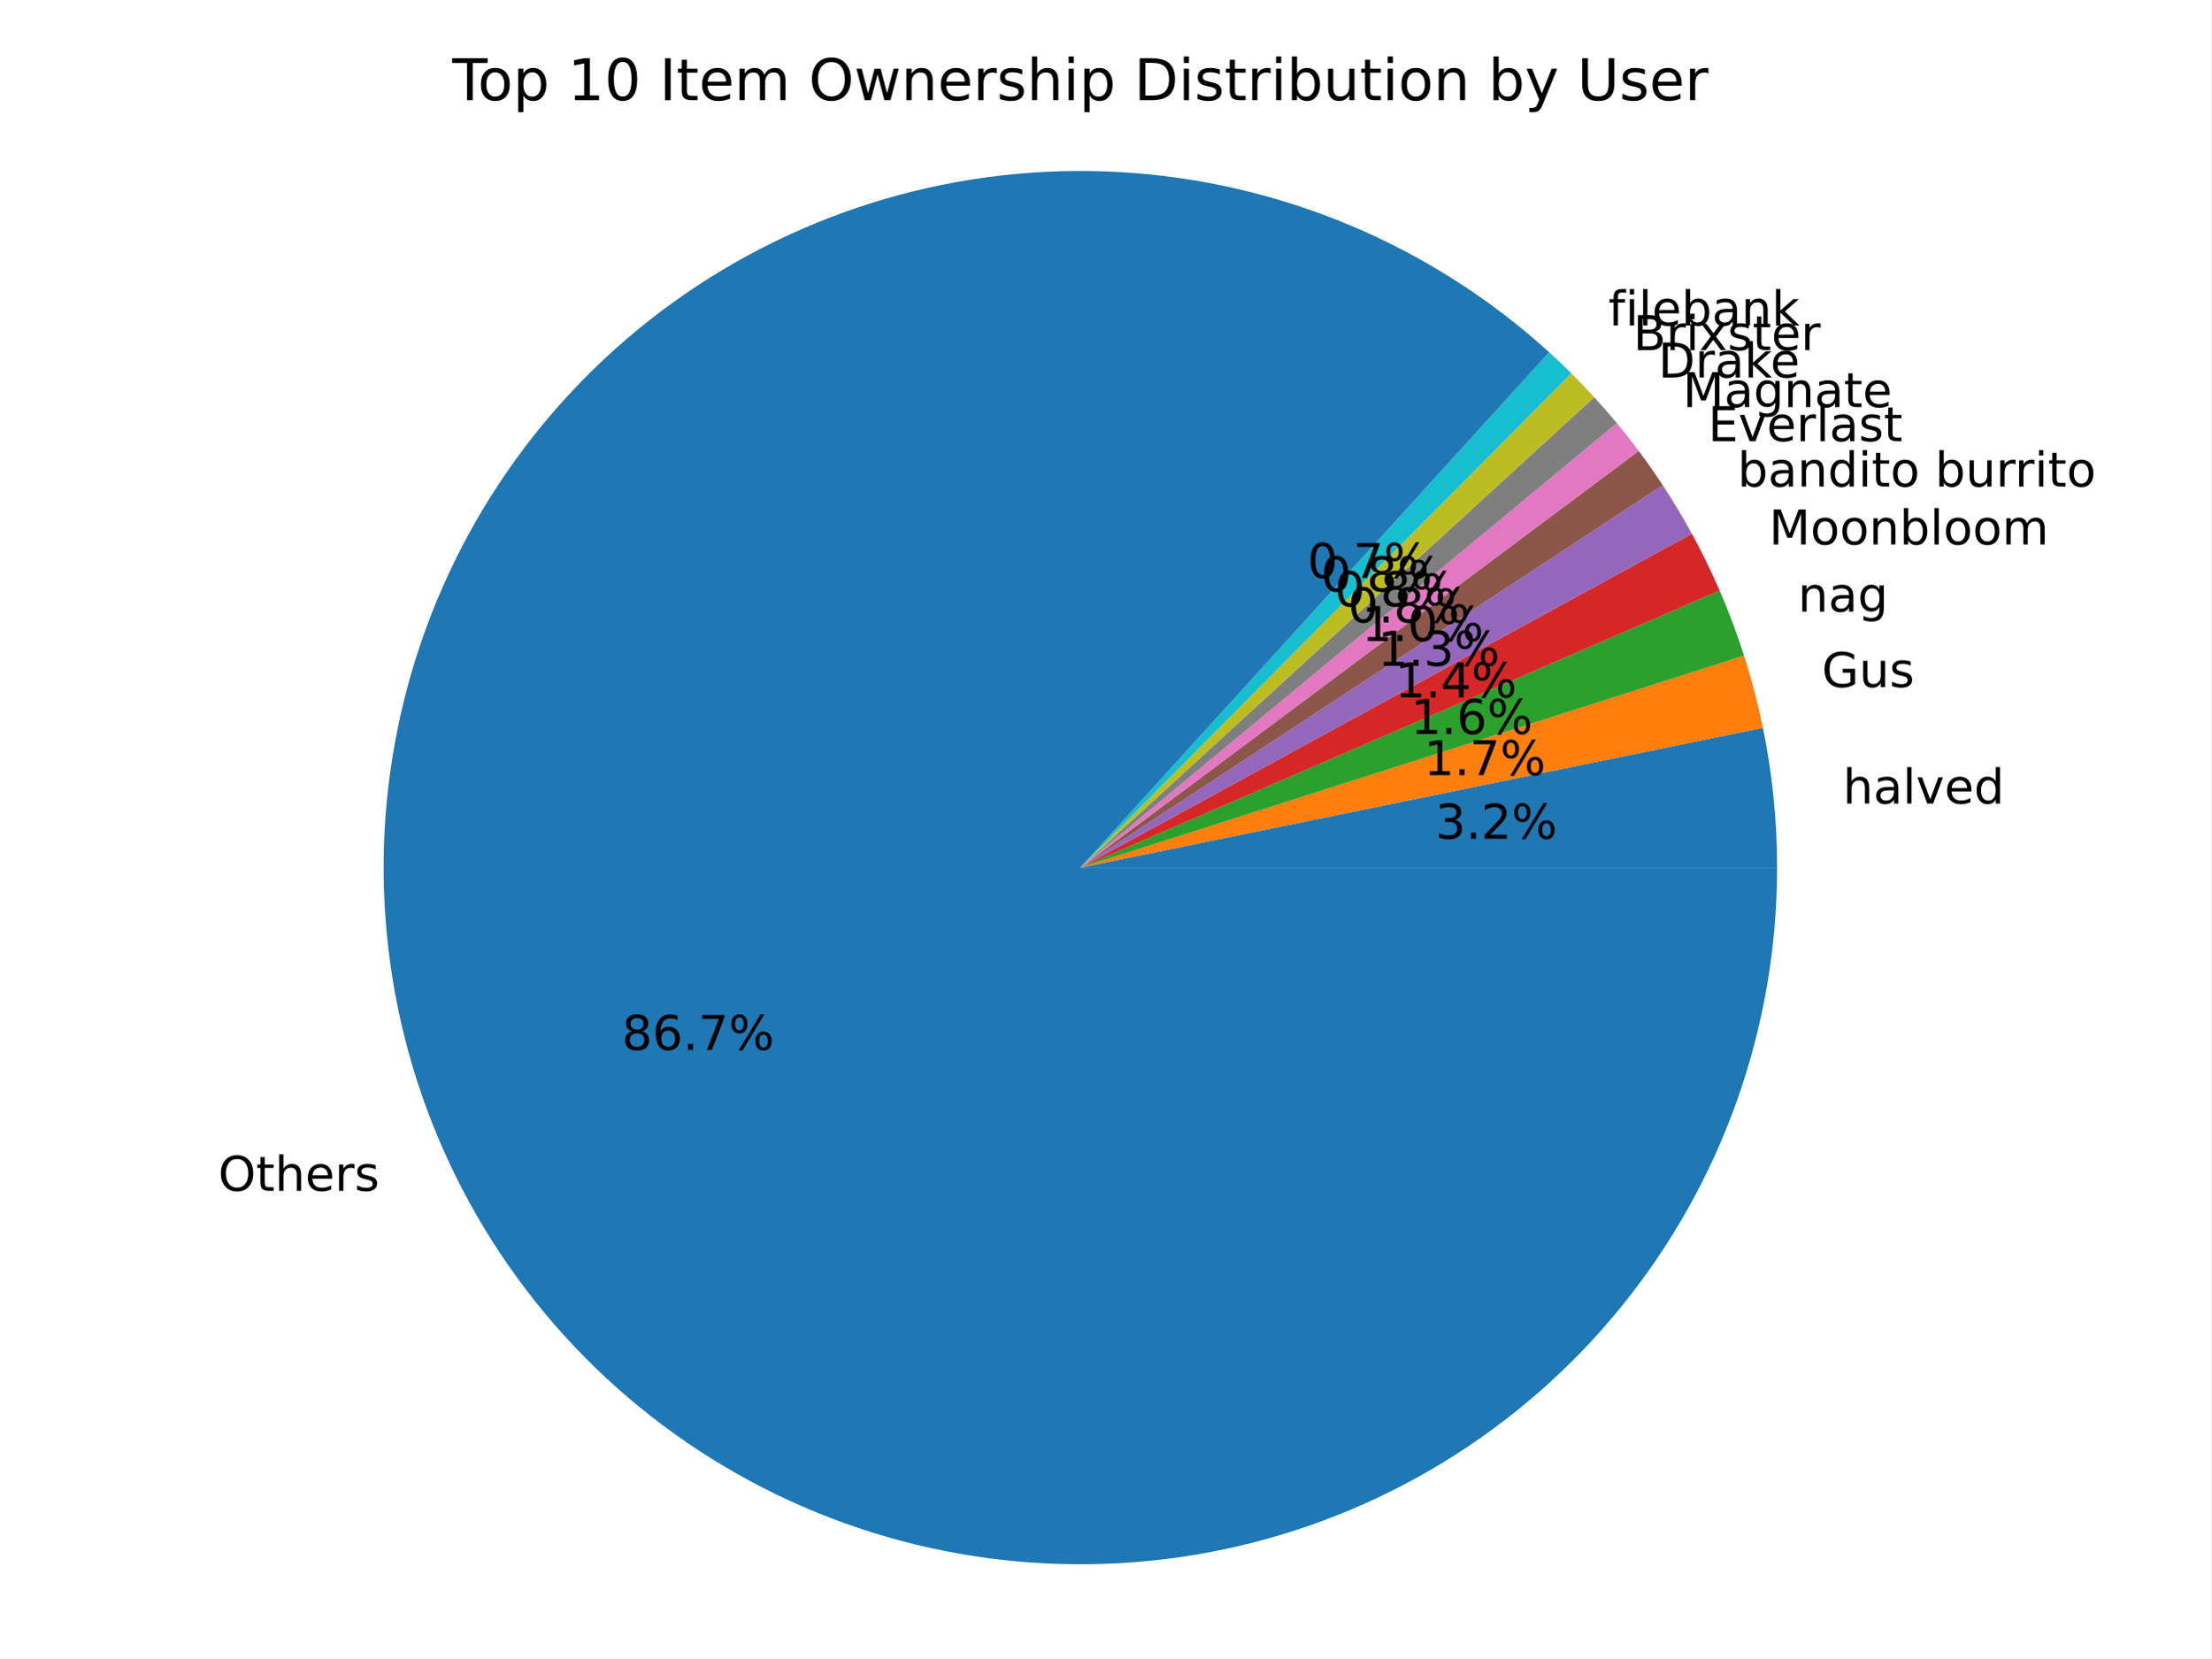
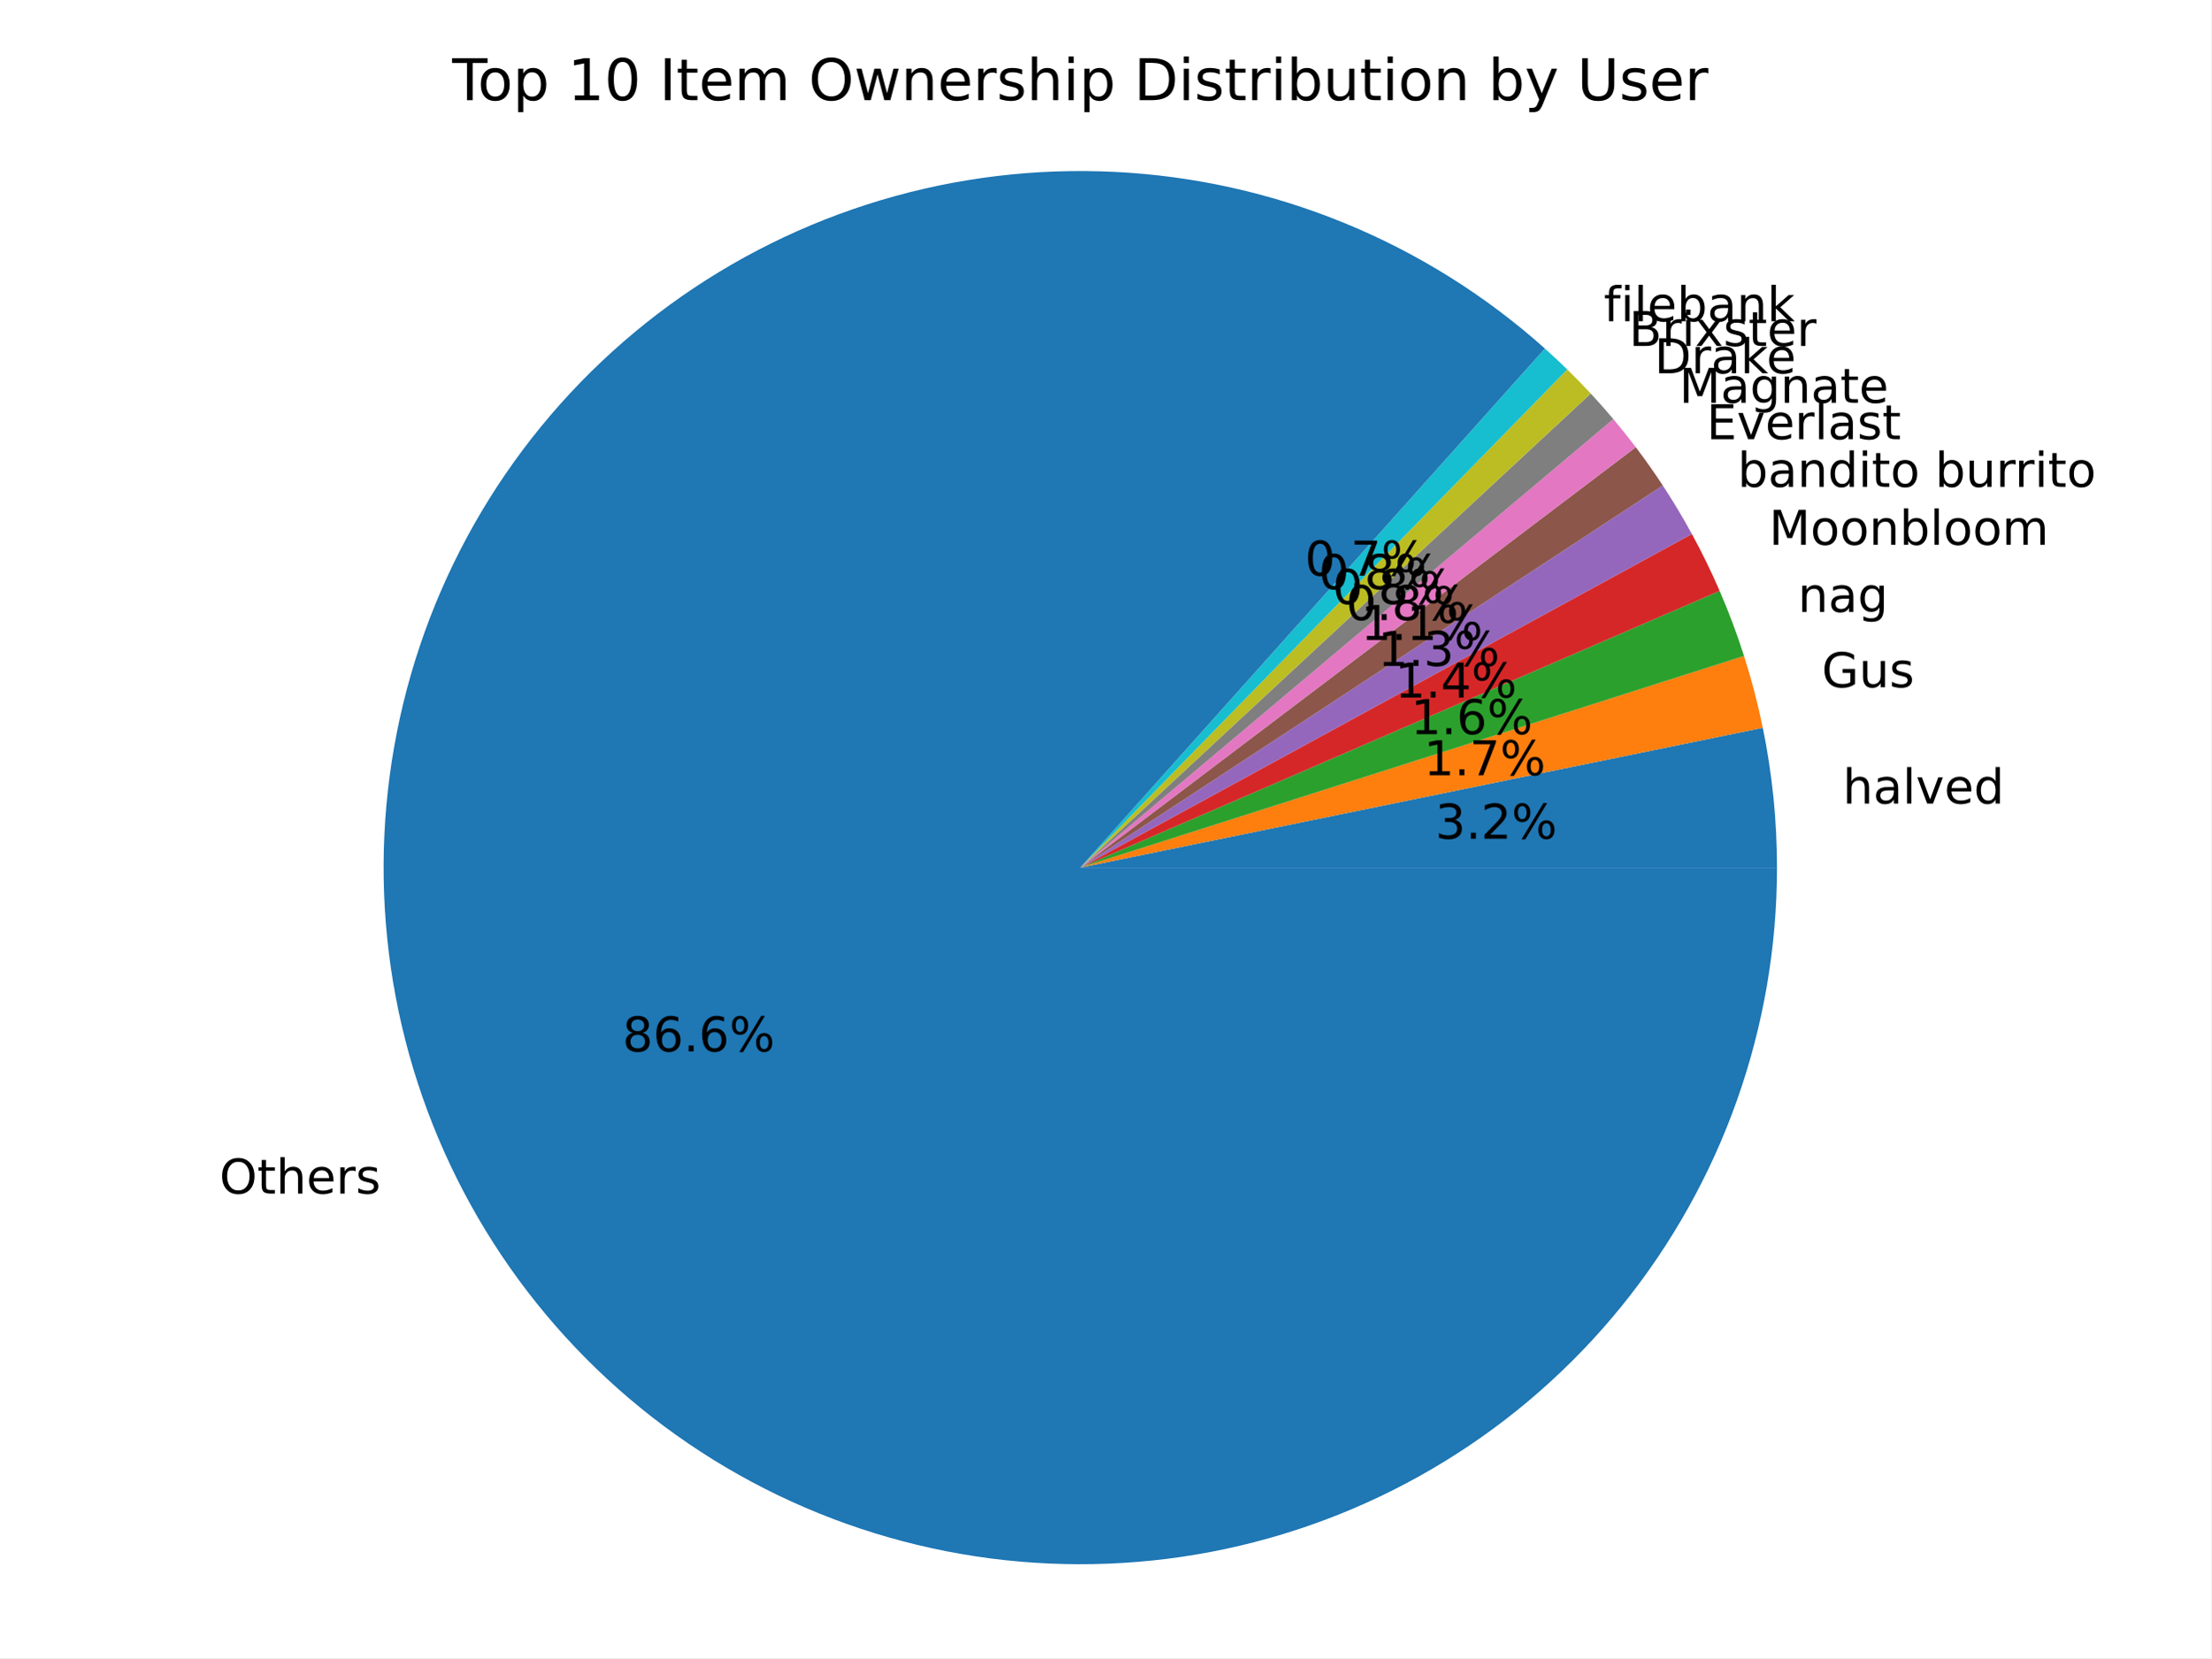
<svg xmlns="http://www.w3.org/2000/svg" xmlns:xlink="http://www.w3.org/1999/xlink" width="460.8pt" height="345.6pt" viewBox="0 0 460.8 345.6" version="1.1">
  <defs>
    <style type="text/css">*{stroke-linejoin: round; stroke-linecap: butt}</style>
  </defs>
  <g id="figure_1">
    <g id="patch_1">
      <path d="M 0 345.6  L 460.8 345.6  L 460.8 0  L 0 0  z " style="fill: #ffffff" />
    </g>
    <g id="axes_1">
      <g id="patch_2">
-         <path d="M 370.357 180.84  C 370.357 175.946 370.109 171.056 369.615 166.187  C 369.122 161.319 368.382 156.478 367.399 151.684  L 225.151 180.84  z " style="fill: #1f77b4" />
+         <path d="M 370.332 180.84  C 370.332 175.947 370.085 171.057 369.591 166.188  C 369.097 161.32 368.358 156.48 367.375 151.686  L 225.137 180.84  z " style="fill: #1f77b4" />
      </g>
      <g id="patch_3">
-         <path d="M 367.399 151.684  C 366.879 149.147 366.292 146.624 365.637 144.119  C 364.982 141.613 364.26 139.126 363.472 136.659  L 225.151 180.84  z " style="fill: #ff7f0e" />
+         <path d="M 367.375 151.686  C 366.857 149.159 366.272 146.647 365.62 144.151  C 364.969 141.655 364.251 139.178 363.467 136.72  L 225.137 180.84  z " style="fill: #ff7f0e" />
      </g>
      <g id="patch_4">
-         <path d="M 363.472 136.659  C 362.737 134.358 361.945 132.075 361.096 129.814  C 360.247 127.552 359.342 125.312 358.381 123.095  L 225.151 180.84  z " style="fill: #2ca02c" />
+         <path d="M 363.467 136.72  C 362.733 134.419 361.941 132.136 361.094 129.874  C 360.246 127.613 359.341 125.372 358.382 123.156  L 225.137 180.84  z " style="fill: #2ca02c" />
      </g>
      <g id="patch_5">
-         <path d="M 358.381 123.095  C 357.506 121.076 356.585 119.077 355.619 117.1  C 354.653 115.122 353.642 113.167 352.587 111.236  L 225.151 180.84  z " style="fill: #d62728" />
+         <path d="M 358.382 123.156  C 357.508 121.136 356.588 119.137 355.622 117.159  C 354.657 115.181 353.647 113.226 352.593 111.294  L 225.137 180.84  z " style="fill: #d62728" />
      </g>
      <g id="patch_6">
-         <path d="M 352.587 111.236  C 351.645 109.511 350.668 107.805 349.657 106.12  C 348.645 104.435 347.6 102.771 346.521 101.128  L 225.151 180.84  z " style="fill: #9467bd" />
+         <path d="M 352.593 111.294  C 351.652 109.569 350.676 107.863 349.665 106.178  C 348.655 104.493 347.61 102.828 346.532 101.185  L 225.137 180.84  z " style="fill: #9467bd" />
      </g>
      <g id="patch_7">
-         <path d="M 346.521 101.128  C 345.723 99.913 344.907 98.71 344.073 97.52  C 343.239 96.33 342.387 95.152 341.518 93.987  L 225.151 180.84  z " style="fill: #8c564b" />
+         <path d="M 346.532 101.185  C 345.639 99.824 344.724 98.479 343.786 97.149  C 342.848 95.819 341.887 94.505 340.905 93.207  L 225.137 180.84  z " style="fill: #8c564b" />
      </g>
      <g id="patch_8">
-         <path d="M 341.518 93.987  C 340.783 93.003 340.036 92.028 339.276 91.062  C 338.517 90.097 337.745 89.141 336.962 88.195  L 225.151 180.84  z " style="fill: #e377c2" />
+         <path d="M 340.905 93.207  C 340.151 92.212 339.385 91.226 338.606 90.25  C 337.827 89.274 337.035 88.309 336.231 87.353  L 225.137 180.84  z " style="fill: #e377c2" />
      </g>
      <g id="patch_9">
-         <path d="M 336.962 88.195  C 336.198 87.273 335.422 86.361 334.636 85.458  C 333.849 84.555 333.051 83.662 332.242 82.778  L 225.151 180.84  z " style="fill: #7f7f7f" />
+         <path d="M 336.231 87.353  C 335.467 86.445 334.691 85.546 333.905 84.656  C 333.118 83.767 332.321 82.887 331.513 82.018  L 225.137 180.84  z " style="fill: #7f7f7f" />
      </g>
      <g id="patch_10">
-         <path d="M 332.242 82.778  C 331.468 81.933 330.684 81.097 329.89 80.27  C 329.096 79.443 328.292 78.625 327.479 77.817  L 225.151 180.84  z " style="fill: #bcbd22" />
+         <path d="M 331.513 82.018  C 330.719 81.163 329.914 80.317 329.1 79.482  C 328.285 78.647 327.461 77.821 326.626 77.005  L 225.137 180.84  z " style="fill: #bcbd22" />
      </g>
      <g id="patch_11">
-         <path d="M 327.479 77.817  C 326.724 77.067 325.96 76.325 325.189 75.592  C 324.417 74.859 323.637 74.134 322.85 73.418  L 225.151 180.84  z " style="fill: #17becf" />
+         <path d="M 326.626 77.005  C 325.865 76.261 325.096 75.526 324.318 74.799  C 323.541 74.072 322.756 73.353 321.962 72.643  L 225.137 180.84  z " style="fill: #17becf" />
      </g>
      <g id="patch_12">
-         <path d="M 322.85 73.418  C 310.623 62.297 296.586 53.345 281.346 46.949  C 266.106 40.553 249.885 36.805 233.384 35.868  C 216.882 34.931 200.341 36.818 184.475 41.448  C 168.609 46.078 153.649 53.383 140.242 63.048  C 126.834 72.712 115.174 84.596 105.766 98.185  C 96.358 111.773 89.339 126.869 85.011 142.821  C 80.684 158.772 79.111 175.346 80.362 191.826  C 81.612 208.307 85.667 224.454 92.352 239.569  C 99.037 254.685 108.254 268.549 119.605 280.563  C 130.956 292.576 144.275 302.564 158.987 310.096  C 173.699 317.627 189.59 322.591 205.973 324.774  C 222.357 326.956 238.993 326.326 255.164 322.91  C 271.335 319.494 286.804 313.342 300.905 304.719  C 315.005 296.096 327.531 285.129 337.94 272.291  C 348.349 259.453 356.491 244.931 362.013 229.353  C 367.535 213.775 370.357 197.368 370.357 180.84  L 225.151 180.84  z " style="fill: #1f77b4" />
+         <path d="M 321.962 72.643  C 309.665 61.638 295.581 52.81 280.317 46.539  C 265.053 40.267 248.831 36.643 232.349 35.824  C 215.867 35.004 199.365 37 183.554 41.726  C 167.743 46.452 152.853 53.839 139.525 63.569  C 126.196 73.3 114.624 85.231 105.305 98.851  C 95.987 112.47 89.058 127.579 84.817 143.528  C 80.576 159.476 79.085 176.031 80.408 192.48  C 81.731 208.929 85.849 225.033 92.584 240.098  C 99.319 255.164 108.573 268.971 119.949 280.926  C 131.324 292.882 144.655 302.81 159.367 310.286  C 174.079 317.761 189.959 322.673 206.322 324.812  C 222.685 326.95 239.293 326.283 255.433 322.84  C 271.572 319.397 287.006 313.227 301.072 304.596  C 315.137 295.966 327.629 285 338.01 272.172  C 348.39 259.343 356.508 244.838 362.013 229.281  C 367.519 213.724 370.332 197.342 370.332 180.84  L 225.137 180.84  z " style="fill: #1f77b4" />
      </g>
      <g id="matplotlib.axis_1" />
      <g id="matplotlib.axis_2" />
      <g id="text_1">
-         <g transform="translate(384.0618 167.4814) scale(0.1 -0.1)">
+         <g transform="translate(384.0366 167.4824) scale(0.1 -0.1)">
          <defs>
            <path id="DejaVuSans-68" d="M 3513 2113  L 3513 0  L 2938 0  L 2938 2094  Q 2938 2591 2744 2837  Q 2550 3084 2163 3084  Q 1697 3084 1428 2787  Q 1159 2491 1159 1978  L 1159 0  L 581 0  L 581 4863  L 1159 4863  L 1159 2956  Q 1366 3272 1645 3428  Q 1925 3584 2291 3584  Q 2894 3584 3203 3211  Q 3513 2838 3513 2113  z " transform="scale(0.015625)" />
            <path id="DejaVuSans-61" d="M 2194 1759  Q 1497 1759 1228 1600  Q 959 1441 959 1056  Q 959 750 1161 570  Q 1363 391 1709 391  Q 2188 391 2477 730  Q 2766 1069 2766 1631  L 2766 1759  L 2194 1759  z M 3341 1997  L 3341 0  L 2766 0  L 2766 531  Q 2569 213 2275 61  Q 1981 -91 1556 -91  Q 1019 -91 701 211  Q 384 513 384 1019  Q 384 1609 779 1909  Q 1175 2209 1959 2209  L 2766 2209  L 2766 2266  Q 2766 2663 2505 2880  Q 2244 3097 1772 3097  Q 1472 3097 1187 3025  Q 903 2953 641 2809  L 641 3341  Q 956 3463 1253 3523  Q 1550 3584 1831 3584  Q 2591 3584 2966 3190  Q 3341 2797 3341 1997  z " transform="scale(0.015625)" />
            <path id="DejaVuSans-6c" d="M 603 4863  L 1178 4863  L 1178 0  L 603 0  L 603 4863  z " transform="scale(0.015625)" />
            <path id="DejaVuSans-76" d="M 191 3500  L 800 3500  L 1894 563  L 2988 3500  L 3597 3500  L 2284 0  L 1503 0  L 191 3500  z " transform="scale(0.015625)" />
            <path id="DejaVuSans-65" d="M 3597 1894  L 3597 1613  L 953 1613  Q 991 1019 1311 708  Q 1631 397 2203 397  Q 2534 397 2845 478  Q 3156 559 3463 722  L 3463 178  Q 3153 47 2828 -22  Q 2503 -91 2169 -91  Q 1331 -91 842 396  Q 353 884 353 1716  Q 353 2575 817 3079  Q 1281 3584 2069 3584  Q 2775 3584 3186 3129  Q 3597 2675 3597 1894  z M 3022 2063  Q 3016 2534 2758 2815  Q 2500 3097 2075 3097  Q 1594 3097 1305 2825  Q 1016 2553 972 2059  L 3022 2063  z " transform="scale(0.015625)" />
            <path id="DejaVuSans-64" d="M 2906 2969  L 2906 4863  L 3481 4863  L 3481 0  L 2906 0  L 2906 525  Q 2725 213 2448 61  Q 2172 -91 1784 -91  Q 1150 -91 751 415  Q 353 922 353 1747  Q 353 2572 751 3078  Q 1150 3584 1784 3584  Q 2172 3584 2448 3432  Q 2725 3281 2906 2969  z M 947 1747  Q 947 1113 1208 752  Q 1469 391 1925 391  Q 2381 391 2643 752  Q 2906 1113 2906 1747  Q 2906 2381 2643 2742  Q 2381 3103 1925 3103  Q 1469 3103 1208 2742  Q 947 2381 947 1747  z " transform="scale(0.015625)" />
          </defs>
          <use xlink:href="#DejaVuSans-68" />
          <use xlink:href="#DejaVuSans-61" x="63.379" />
          <use xlink:href="#DejaVuSans-6c" x="124.658" />
          <use xlink:href="#DejaVuSans-76" x="152.441" />
          <use xlink:href="#DejaVuSans-65" x="211.621" />
          <use xlink:href="#DejaVuSans-64" x="273.145" />
        </g>
      </g>
      <g id="text_2">
-         <g transform="translate(299.1273 174.8077) scale(0.1 -0.1)">
+         <g transform="translate(299.107 174.8083) scale(0.1 -0.1)">
          <defs>
            <path id="DejaVuSans-33" d="M 2597 2516  Q 3050 2419 3304 2112  Q 3559 1806 3559 1356  Q 3559 666 3084 287  Q 2609 -91 1734 -91  Q 1441 -91 1130 -33  Q 819 25 488 141  L 488 750  Q 750 597 1062 519  Q 1375 441 1716 441  Q 2309 441 2620 675  Q 2931 909 2931 1356  Q 2931 1769 2642 2001  Q 2353 2234 1838 2234  L 1294 2234  L 1294 2753  L 1863 2753  Q 2328 2753 2575 2939  Q 2822 3125 2822 3475  Q 2822 3834 2567 4026  Q 2313 4219 1838 4219  Q 1578 4219 1281 4162  Q 984 4106 628 3988  L 628 4550  Q 988 4650 1302 4700  Q 1616 4750 1894 4750  Q 2613 4750 3031 4423  Q 3450 4097 3450 3541  Q 3450 3153 3228 2886  Q 3006 2619 2597 2516  z " transform="scale(0.015625)" />
            <path id="DejaVuSans-2e" d="M 684 794  L 1344 794  L 1344 0  L 684 0  L 684 794  z " transform="scale(0.015625)" />
            <path id="DejaVuSans-32" d="M 1228 531  L 3431 531  L 3431 0  L 469 0  L 469 531  Q 828 903 1448 1529  Q 2069 2156 2228 2338  Q 2531 2678 2651 2914  Q 2772 3150 2772 3378  Q 2772 3750 2511 3984  Q 2250 4219 1831 4219  Q 1534 4219 1204 4116  Q 875 4013 500 3803  L 500 4441  Q 881 4594 1212 4672  Q 1544 4750 1819 4750  Q 2544 4750 2975 4387  Q 3406 4025 3406 3419  Q 3406 3131 3298 2873  Q 3191 2616 2906 2266  Q 2828 2175 2409 1742  Q 1991 1309 1228 531  z " transform="scale(0.015625)" />
            <path id="DejaVuSans-25" d="M 4653 2053  Q 4381 2053 4226 1822  Q 4072 1591 4072 1178  Q 4072 772 4226 539  Q 4381 306 4653 306  Q 4919 306 5073 539  Q 5228 772 5228 1178  Q 5228 1588 5073 1820  Q 4919 2053 4653 2053  z M 4653 2450  Q 5147 2450 5437 2106  Q 5728 1763 5728 1178  Q 5728 594 5436 251  Q 5144 -91 4653 -91  Q 4153 -91 3862 251  Q 3572 594 3572 1178  Q 3572 1766 3864 2108  Q 4156 2450 4653 2450  z M 1428 4353  Q 1159 4353 1004 4120  Q 850 3888 850 3481  Q 850 3069 1003 2837  Q 1156 2606 1428 2606  Q 1700 2606 1854 2837  Q 2009 3069 2009 3481  Q 2009 3884 1853 4118  Q 1697 4353 1428 4353  z M 4250 4750  L 4750 4750  L 1831 -91  L 1331 -91  L 4250 4750  z M 1428 4750  Q 1922 4750 2215 4408  Q 2509 4066 2509 3481  Q 2509 2891 2217 2550  Q 1925 2209 1428 2209  Q 931 2209 642 2551  Q 353 2894 353 3481  Q 353 4063 643 4406  Q 934 4750 1428 4750  z " transform="scale(0.015625)" />
          </defs>
          <use xlink:href="#DejaVuSans-33" />
          <use xlink:href="#DejaVuSans-2e" x="63.623" />
          <use xlink:href="#DejaVuSans-32" x="95.41" />
          <use xlink:href="#DejaVuSans-25" x="159.033" />
        </g>
      </g>
      <g id="text_3">
-         <g transform="translate(379.6852 143.2062) scale(0.1 -0.1)">
+         <g transform="translate(379.6688 143.2416) scale(0.1 -0.1)">
          <defs>
            <path id="DejaVuSans-47" d="M 3809 666  L 3809 1919  L 2778 1919  L 2778 2438  L 4434 2438  L 4434 434  Q 4069 175 3628 42  Q 3188 -91 2688 -91  Q 1594 -91 976 548  Q 359 1188 359 2328  Q 359 3472 976 4111  Q 1594 4750 2688 4750  Q 3144 4750 3555 4637  Q 3966 4525 4313 4306  L 4313 3634  Q 3963 3931 3569 4081  Q 3175 4231 2741 4231  Q 1884 4231 1454 3753  Q 1025 3275 1025 2328  Q 1025 1384 1454 906  Q 1884 428 2741 428  Q 3075 428 3337 486  Q 3600 544 3809 666  z " transform="scale(0.015625)" />
            <path id="DejaVuSans-75" d="M 544 1381  L 544 3500  L 1119 3500  L 1119 1403  Q 1119 906 1312 657  Q 1506 409 1894 409  Q 2359 409 2629 706  Q 2900 1003 2900 1516  L 2900 3500  L 3475 3500  L 3475 0  L 2900 0  L 2900 538  Q 2691 219 2414 64  Q 2138 -91 1772 -91  Q 1169 -91 856 284  Q 544 659 544 1381  z M 1991 3584  L 1991 3584  z " transform="scale(0.015625)" />
            <path id="DejaVuSans-73" d="M 2834 3397  L 2834 2853  Q 2591 2978 2328 3040  Q 2066 3103 1784 3103  Q 1356 3103 1142 2972  Q 928 2841 928 2578  Q 928 2378 1081 2264  Q 1234 2150 1697 2047  L 1894 2003  Q 2506 1872 2764 1633  Q 3022 1394 3022 966  Q 3022 478 2636 193  Q 2250 -91 1575 -91  Q 1294 -91 989 -36  Q 684 19 347 128  L 347 722  Q 666 556 975 473  Q 1284 391 1588 391  Q 1994 391 2212 530  Q 2431 669 2431 922  Q 2431 1156 2273 1281  Q 2116 1406 1581 1522  L 1381 1569  Q 847 1681 609 1914  Q 372 2147 372 2553  Q 372 3047 722 3315  Q 1072 3584 1716 3584  Q 2034 3584 2315 3537  Q 2597 3491 2834 3397  z " transform="scale(0.015625)" />
          </defs>
          <use xlink:href="#DejaVuSans-47" />
          <use xlink:href="#DejaVuSans-75" x="77.49" />
          <use xlink:href="#DejaVuSans-73" x="140.869" />
        </g>
      </g>
      <g id="text_4">
-         <g transform="translate(296.74 161.5667) scale(0.1 -0.1)">
+         <g transform="translate(296.7245 161.586) scale(0.1 -0.1)">
          <defs>
            <path id="DejaVuSans-31" d="M 794 531  L 1825 531  L 1825 4091  L 703 3866  L 703 4441  L 1819 4666  L 2450 4666  L 2450 531  L 3481 531  L 3481 0  L 794 0  L 794 531  z " transform="scale(0.015625)" />
            <path id="DejaVuSans-37" d="M 525 4666  L 3525 4666  L 3525 4397  L 1831 0  L 1172 0  L 2766 4134  L 525 4134  L 525 4666  z " transform="scale(0.015625)" />
          </defs>
          <use xlink:href="#DejaVuSans-31" />
          <use xlink:href="#DejaVuSans-2e" x="63.623" />
          <use xlink:href="#DejaVuSans-37" x="95.41" />
          <use xlink:href="#DejaVuSans-25" x="159.033" />
        </g>
      </g>
      <g id="text_5">
-         <g transform="translate(374.6901 127.4702) scale(0.1 -0.1)">
+         <g transform="translate(374.6893 127.5373) scale(0.1 -0.1)">
          <defs>
            <path id="DejaVuSans-6e" d="M 3513 2113  L 3513 0  L 2938 0  L 2938 2094  Q 2938 2591 2744 2837  Q 2550 3084 2163 3084  Q 1697 3084 1428 2787  Q 1159 2491 1159 1978  L 1159 0  L 581 0  L 581 3500  L 1159 3500  L 1159 2956  Q 1366 3272 1645 3428  Q 1925 3584 2291 3584  Q 2894 3584 3203 3211  Q 3513 2838 3513 2113  z " transform="scale(0.015625)" />
            <path id="DejaVuSans-67" d="M 2906 1791  Q 2906 2416 2648 2759  Q 2391 3103 1925 3103  Q 1463 3103 1205 2759  Q 947 2416 947 1791  Q 947 1169 1205 825  Q 1463 481 1925 481  Q 2391 481 2648 825  Q 2906 1169 2906 1791  z M 3481 434  Q 3481 -459 3084 -895  Q 2688 -1331 1869 -1331  Q 1566 -1331 1297 -1286  Q 1028 -1241 775 -1147  L 775 -588  Q 1028 -725 1275 -790  Q 1522 -856 1778 -856  Q 2344 -856 2625 -561  Q 2906 -266 2906 331  L 2906 616  Q 2728 306 2450 153  Q 2172 0 1784 0  Q 1141 0 747 490  Q 353 981 353 1791  Q 353 2603 747 3093  Q 1141 3584 1784 3584  Q 2172 3584 2450 3431  Q 2728 3278 2906 2969  L 2906 3500  L 3481 3500  L 3481 434  z " transform="scale(0.015625)" />
          </defs>
          <use xlink:href="#DejaVuSans-6e" />
          <use xlink:href="#DejaVuSans-61" x="63.379" />
          <use xlink:href="#DejaVuSans-67" x="124.658" />
        </g>
      </g>
      <g id="text_6">
-         <g transform="translate(294.0155 152.9835) scale(0.1 -0.1)">
+         <g transform="translate(294.0084 153.02) scale(0.1 -0.1)">
          <defs>
            <path id="DejaVuSans-36" d="M 2113 2584  Q 1688 2584 1439 2293  Q 1191 2003 1191 1497  Q 1191 994 1439 701  Q 1688 409 2113 409  Q 2538 409 2786 701  Q 3034 994 3034 1497  Q 3034 2003 2786 2293  Q 2538 2584 2113 2584  z M 3366 4563  L 3366 3988  Q 3128 4100 2886 4159  Q 2644 4219 2406 4219  Q 1781 4219 1451 3797  Q 1122 3375 1075 2522  Q 1259 2794 1537 2939  Q 1816 3084 2150 3084  Q 2853 3084 3261 2657  Q 3669 2231 3669 1497  Q 3669 778 3244 343  Q 2819 -91 2113 -91  Q 1303 -91 875 529  Q 447 1150 447 2328  Q 447 3434 972 4092  Q 1497 4750 2381 4750  Q 2619 4750 2861 4703  Q 3103 4656 3366 4563  z " transform="scale(0.015625)" />
          </defs>
          <use xlink:href="#DejaVuSans-31" />
          <use xlink:href="#DejaVuSans-2e" x="63.623" />
          <use xlink:href="#DejaVuSans-36" x="95.41" />
          <use xlink:href="#DejaVuSans-25" x="159.033" />
        </g>
      </g>
      <g id="text_7">
-         <g transform="translate(368.6655 113.485) scale(0.1 -0.1)">
+         <g transform="translate(368.6709 113.5504) scale(0.1 -0.1)">
          <defs>
            <path id="DejaVuSans-4d" d="M 628 4666  L 1569 4666  L 2759 1491  L 3956 4666  L 4897 4666  L 4897 0  L 4281 0  L 4281 4097  L 3078 897  L 2444 897  L 1241 4097  L 1241 0  L 628 0  L 628 4666  z " transform="scale(0.015625)" />
            <path id="DejaVuSans-6f" d="M 1959 3097  Q 1497 3097 1228 2736  Q 959 2375 959 1747  Q 959 1119 1226 758  Q 1494 397 1959 397  Q 2419 397 2687 759  Q 2956 1122 2956 1747  Q 2956 2369 2687 2733  Q 2419 3097 1959 3097  z M 1959 3584  Q 2709 3584 3137 3096  Q 3566 2609 3566 1747  Q 3566 888 3137 398  Q 2709 -91 1959 -91  Q 1206 -91 779 398  Q 353 888 353 1747  Q 353 2609 779 3096  Q 1206 3584 1959 3584  z " transform="scale(0.015625)" />
            <path id="DejaVuSans-62" d="M 3116 1747  Q 3116 2381 2855 2742  Q 2594 3103 2138 3103  Q 1681 3103 1420 2742  Q 1159 2381 1159 1747  Q 1159 1113 1420 752  Q 1681 391 2138 391  Q 2594 391 2855 752  Q 3116 1113 3116 1747  z M 1159 2969  Q 1341 3281 1617 3432  Q 1894 3584 2278 3584  Q 2916 3584 3314 3078  Q 3713 2572 3713 1747  Q 3713 922 3314 415  Q 2916 -91 2278 -91  Q 1894 -91 1617 61  Q 1341 213 1159 525  L 1159 0  L 581 0  L 581 4863  L 1159 4863  L 1159 2969  z " transform="scale(0.015625)" />
            <path id="DejaVuSans-6d" d="M 3328 2828  Q 3544 3216 3844 3400  Q 4144 3584 4550 3584  Q 5097 3584 5394 3201  Q 5691 2819 5691 2113  L 5691 0  L 5113 0  L 5113 2094  Q 5113 2597 4934 2840  Q 4756 3084 4391 3084  Q 3944 3084 3684 2787  Q 3425 2491 3425 1978  L 3425 0  L 2847 0  L 2847 2094  Q 2847 2600 2669 2842  Q 2491 3084 2119 3084  Q 1678 3084 1418 2786  Q 1159 2488 1159 1978  L 1159 0  L 581 0  L 581 3500  L 1159 3500  L 1159 2956  Q 1356 3278 1631 3431  Q 1906 3584 2284 3584  Q 2666 3584 2933 3390  Q 3200 3197 3328 2828  z " transform="scale(0.015625)" />
          </defs>
          <use xlink:href="#DejaVuSans-4d" />
          <use xlink:href="#DejaVuSans-6f" x="86.279" />
          <use xlink:href="#DejaVuSans-6f" x="147.461" />
          <use xlink:href="#DejaVuSans-6e" x="208.643" />
          <use xlink:href="#DejaVuSans-62" x="272.021" />
          <use xlink:href="#DejaVuSans-6c" x="335.498" />
          <use xlink:href="#DejaVuSans-6f" x="363.281" />
          <use xlink:href="#DejaVuSans-6f" x="424.463" />
          <use xlink:href="#DejaVuSans-6d" x="485.645" />
        </g>
      </g>
      <g id="text_8">
-         <g transform="translate(290.7293 145.3552) scale(0.1 -0.1)">
+         <g transform="translate(290.7257 145.3908) scale(0.1 -0.1)">
          <defs>
            <path id="DejaVuSans-34" d="M 2419 4116  L 825 1625  L 2419 1625  L 2419 4116  z M 2253 4666  L 3047 4666  L 3047 1625  L 3713 1625  L 3713 1100  L 3047 1100  L 3047 0  L 2419 0  L 2419 1100  L 313 1100  L 313 1709  L 2253 4666  z " transform="scale(0.015625)" />
          </defs>
          <use xlink:href="#DejaVuSans-31" />
          <use xlink:href="#DejaVuSans-2e" x="63.623" />
          <use xlink:href="#DejaVuSans-34" x="95.41" />
          <use xlink:href="#DejaVuSans-25" x="159.033" />
        </g>
      </g>
      <g id="text_9">
-         <g transform="translate(362.1071 101.4077) scale(0.1 -0.1)">
+         <g transform="translate(362.1181 101.4712) scale(0.1 -0.1)">
          <defs>
            <path id="DejaVuSans-69" d="M 603 3500  L 1178 3500  L 1178 0  L 603 0  L 603 3500  z M 603 4863  L 1178 4863  L 1178 4134  L 603 4134  L 603 4863  z " transform="scale(0.015625)" />
            <path id="DejaVuSans-74" d="M 1172 4494  L 1172 3500  L 2356 3500  L 2356 3053  L 1172 3053  L 1172 1153  Q 1172 725 1289 603  Q 1406 481 1766 481  L 2356 481  L 2356 0  L 1766 0  Q 1100 0 847 248  Q 594 497 594 1153  L 594 3053  L 172 3053  L 172 3500  L 594 3500  L 594 4494  L 1172 4494  z " transform="scale(0.015625)" />
            <path id="DejaVuSans-20" transform="scale(0.015625)" />
            <path id="DejaVuSans-72" d="M 2631 2963  Q 2534 3019 2420 3045  Q 2306 3072 2169 3072  Q 1681 3072 1420 2755  Q 1159 2438 1159 1844  L 1159 0  L 581 0  L 581 3500  L 1159 3500  L 1159 2956  Q 1341 3275 1631 3429  Q 1922 3584 2338 3584  Q 2397 3584 2469 3576  Q 2541 3569 2628 3553  L 2631 2963  z " transform="scale(0.015625)" />
          </defs>
          <use xlink:href="#DejaVuSans-62" />
          <use xlink:href="#DejaVuSans-61" x="63.477" />
          <use xlink:href="#DejaVuSans-6e" x="124.756" />
          <use xlink:href="#DejaVuSans-64" x="188.135" />
          <use xlink:href="#DejaVuSans-69" x="251.611" />
          <use xlink:href="#DejaVuSans-74" x="279.395" />
          <use xlink:href="#DejaVuSans-6f" x="318.604" />
          <use xlink:href="#DejaVuSans-20" x="379.785" />
          <use xlink:href="#DejaVuSans-62" x="411.572" />
          <use xlink:href="#DejaVuSans-75" x="475.049" />
          <use xlink:href="#DejaVuSans-72" x="538.428" />
          <use xlink:href="#DejaVuSans-72" x="577.791" />
          <use xlink:href="#DejaVuSans-69" x="618.904" />
          <use xlink:href="#DejaVuSans-74" x="646.688" />
          <use xlink:href="#DejaVuSans-6f" x="685.896" />
        </g>
      </g>
      <g id="text_10">
-         <g transform="translate(287.152 138.7676) scale(0.1 -0.1)">
+         <g transform="translate(287.1514 138.8022) scale(0.1 -0.1)">
          <use xlink:href="#DejaVuSans-31" />
          <use xlink:href="#DejaVuSans-2e" x="63.623" />
          <use xlink:href="#DejaVuSans-33" x="95.41" />
          <use xlink:href="#DejaVuSans-25" x="159.033" />
        </g>
      </g>
      <g id="text_11">
-         <g transform="translate(355.9651 91.94736) scale(0.1 -0.1)">
+         <g transform="translate(355.6505 91.53909) scale(0.1 -0.1)">
          <defs>
            <path id="DejaVuSans-45" d="M 628 4666  L 3578 4666  L 3578 4134  L 1259 4134  L 1259 2753  L 3481 2753  L 3481 2222  L 1259 2222  L 1259 531  L 3634 531  L 3634 0  L 628 0  L 628 4666  z " transform="scale(0.015625)" />
          </defs>
          <use xlink:href="#DejaVuSans-45" />
          <use xlink:href="#DejaVuSans-76" x="63.184" />
          <use xlink:href="#DejaVuSans-65" x="122.363" />
          <use xlink:href="#DejaVuSans-72" x="183.887" />
          <use xlink:href="#DejaVuSans-6c" x="225" />
          <use xlink:href="#DejaVuSans-61" x="252.783" />
          <use xlink:href="#DejaVuSans-73" x="314.062" />
          <use xlink:href="#DejaVuSans-74" x="366.162" />
        </g>
      </g>
      <g id="text_12">
-         <g transform="translate(283.8018 133.6074) scale(0.1 -0.1)">
-           <defs>
-             <path id="DejaVuSans-30" d="M 2034 4250  Q 1547 4250 1301 3770  Q 1056 3291 1056 2328  Q 1056 1369 1301 889  Q 1547 409 2034 409  Q 2525 409 2770 889  Q 3016 1369 3016 2328  Q 3016 3291 2770 3770  Q 2525 4250 2034 4250  z M 2034 4750  Q 2819 4750 3233 4129  Q 3647 3509 3647 2328  Q 3647 1150 3233 529  Q 2819 -91 2034 -91  Q 1250 -91 836 529  Q 422 1150 422 2328  Q 422 3509 836 4129  Q 1250 4750 2034 4750  z " transform="scale(0.015625)" />
-           </defs>
-           <use xlink:href="#DejaVuSans-31" />
-           <use xlink:href="#DejaVuSans-2e" x="63.623" />
-           <use xlink:href="#DejaVuSans-30" x="95.41" />
+         <g transform="translate(283.6236 133.3847) scale(0.1 -0.1)">
+           <use xlink:href="#DejaVuSans-31" />
+           <use xlink:href="#DejaVuSans-2e" x="63.623" />
+           <use xlink:href="#DejaVuSans-31" x="95.41" />
          <use xlink:href="#DejaVuSans-25" x="159.033" />
        </g>
      </g>
      <g id="text_13">
-         <g transform="translate(350.689 84.84395) scale(0.1 -0.1)">
+         <g transform="translate(349.9528 83.95062) scale(0.1 -0.1)">
          <use xlink:href="#DejaVuSans-4d" />
          <use xlink:href="#DejaVuSans-61" x="86.279" />
          <use xlink:href="#DejaVuSans-67" x="147.559" />
          <use xlink:href="#DejaVuSans-6e" x="211.035" />
          <use xlink:href="#DejaVuSans-61" x="274.414" />
          <use xlink:href="#DejaVuSans-74" x="335.693" />
          <use xlink:href="#DejaVuSans-65" x="374.902" />
        </g>
      </g>
      <g id="text_14">
-         <g transform="translate(280.924 129.7328) scale(0.1 -0.1)">
-           <defs>
+         <g transform="translate(280.5158 129.2455) scale(0.1 -0.1)">
+           <defs>
+             <path id="DejaVuSans-30" d="M 2034 4250  Q 1547 4250 1301 3770  Q 1056 3291 1056 2328  Q 1056 1369 1301 889  Q 1547 409 2034 409  Q 2525 409 2770 889  Q 3016 1369 3016 2328  Q 3016 3291 2770 3770  Q 2525 4250 2034 4250  z M 2034 4750  Q 2819 4750 3233 4129  Q 3647 3509 3647 2328  Q 3647 1150 3233 529  Q 2819 -91 2034 -91  Q 1250 -91 836 529  Q 422 1150 422 2328  Q 422 3509 836 4129  Q 1250 4750 2034 4750  z " transform="scale(0.015625)" />
            <path id="DejaVuSans-38" d="M 2034 2216  Q 1584 2216 1326 1975  Q 1069 1734 1069 1313  Q 1069 891 1326 650  Q 1584 409 2034 409  Q 2484 409 2743 651  Q 3003 894 3003 1313  Q 3003 1734 2745 1975  Q 2488 2216 2034 2216  z M 1403 2484  Q 997 2584 770 2862  Q 544 3141 544 3541  Q 544 4100 942 4425  Q 1341 4750 2034 4750  Q 2731 4750 3128 4425  Q 3525 4100 3525 3541  Q 3525 3141 3298 2862  Q 3072 2584 2669 2484  Q 3125 2378 3379 2068  Q 3634 1759 3634 1313  Q 3634 634 3220 271  Q 2806 -91 2034 -91  Q 1263 -91 848 271  Q 434 634 434 1313  Q 434 1759 690 2068  Q 947 2378 1403 2484  z M 1172 3481  Q 1172 3119 1398 2916  Q 1625 2713 2034 2713  Q 2441 2713 2670 2916  Q 2900 3119 2900 3481  Q 2900 3844 2670 4047  Q 2441 4250 2034 4250  Q 1625 4250 1398 4047  Q 1172 3844 1172 3481  z " transform="scale(0.015625)" />
          </defs>
          <use xlink:href="#DejaVuSans-30" />
          <use xlink:href="#DejaVuSans-2e" x="63.623" />
          <use xlink:href="#DejaVuSans-38" x="95.41" />
          <use xlink:href="#DejaVuSans-25" x="159.033" />
        </g>
      </g>
      <g id="text_15">
-         <g transform="translate(345.584 78.67883) scale(0.1 -0.1)">
+         <g transform="translate(344.7816 77.79749) scale(0.1 -0.1)">
          <defs>
            <path id="DejaVuSans-44" d="M 1259 4147  L 1259 519  L 2022 519  Q 2988 519 3436 956  Q 3884 1394 3884 2338  Q 3884 3275 3436 3711  Q 2988 4147 2022 4147  L 1259 4147  z M 628 4666  L 1925 4666  Q 3281 4666 3915 4102  Q 4550 3538 4550 2338  Q 4550 1131 3912 565  Q 3275 0 1925 0  L 628 0  L 628 4666  z " transform="scale(0.015625)" />
            <path id="DejaVuSans-6b" d="M 581 4863  L 1159 4863  L 1159 1991  L 2875 3500  L 3609 3500  L 1753 1863  L 3688 0  L 2938 0  L 1159 1709  L 1159 0  L 581 0  L 581 4863  z " transform="scale(0.015625)" />
          </defs>
          <use xlink:href="#DejaVuSans-44" />
          <use xlink:href="#DejaVuSans-72" x="77.002" />
          <use xlink:href="#DejaVuSans-61" x="118.115" />
          <use xlink:href="#DejaVuSans-6b" x="179.395" />
          <use xlink:href="#DejaVuSans-65" x="233.68" />
        </g>
      </g>
      <g id="text_16">
-         <g transform="translate(278.1394 126.37) scale(0.1 -0.1)">
+         <g transform="translate(277.6951 125.8893) scale(0.1 -0.1)">
          <use xlink:href="#DejaVuSans-30" />
          <use xlink:href="#DejaVuSans-2e" x="63.623" />
          <use xlink:href="#DejaVuSans-38" x="95.41" />
          <use xlink:href="#DejaVuSans-25" x="159.033" />
        </g>
      </g>
      <g id="text_17">
-         <g transform="translate(340.3639 72.97196) scale(0.1 -0.1)">
+         <g transform="translate(339.4961 72.1056) scale(0.1 -0.1)">
          <defs>
            <path id="DejaVuSans-42" d="M 1259 2228  L 1259 519  L 2272 519  Q 2781 519 3026 730  Q 3272 941 3272 1375  Q 3272 1813 3026 2020  Q 2781 2228 2272 2228  L 1259 2228  z M 1259 4147  L 1259 2741  L 2194 2741  Q 2656 2741 2882 2914  Q 3109 3088 3109 3444  Q 3109 3797 2882 3972  Q 2656 4147 2194 4147  L 1259 4147  z M 628 4666  L 2241 4666  Q 2963 4666 3353 4366  Q 3744 4066 3744 3513  Q 3744 3084 3544 2831  Q 3344 2578 2956 2516  Q 3422 2416 3680 2098  Q 3938 1781 3938 1306  Q 3938 681 3513 340  Q 3088 0 2303 0  L 628 0  L 628 4666  z " transform="scale(0.015625)" />
            <path id="DejaVuSans-78" d="M 3513 3500  L 2247 1797  L 3578 0  L 2900 0  L 1881 1375  L 863 0  L 184 0  L 1544 1831  L 300 3500  L 978 3500  L 1906 2253  L 2834 3500  L 3513 3500  z " transform="scale(0.015625)" />
          </defs>
          <use xlink:href="#DejaVuSans-42" />
          <use xlink:href="#DejaVuSans-72" x="68.604" />
          <use xlink:href="#DejaVuSans-69" x="109.717" />
          <use xlink:href="#DejaVuSans-78" x="137.5" />
          <use xlink:href="#DejaVuSans-73" x="196.68" />
          <use xlink:href="#DejaVuSans-74" x="248.779" />
          <use xlink:href="#DejaVuSans-65" x="287.988" />
          <use xlink:href="#DejaVuSans-72" x="349.512" />
        </g>
      </g>
      <g id="text_18">
-         <g transform="translate(275.292 123.2572) scale(0.1 -0.1)">
+         <g transform="translate(274.8122 122.7846) scale(0.1 -0.1)">
          <use xlink:href="#DejaVuSans-30" />
          <use xlink:href="#DejaVuSans-2e" x="63.623" />
          <use xlink:href="#DejaVuSans-38" x="95.41" />
          <use xlink:href="#DejaVuSans-25" x="159.033" />
        </g>
      </g>
      <g id="text_19">
-         <g transform="translate(335.1923 67.82655) scale(0.1 -0.1)">
+         <g transform="translate(334.2366 66.95391) scale(0.1 -0.1)">
          <defs>
            <path id="DejaVuSans-66" d="M 2375 4863  L 2375 4384  L 1825 4384  Q 1516 4384 1395 4259  Q 1275 4134 1275 3809  L 1275 3500  L 2222 3500  L 2222 3053  L 1275 3053  L 1275 0  L 697 0  L 697 3053  L 147 3053  L 147 3500  L 697 3500  L 697 3744  Q 697 4328 969 4595  Q 1241 4863 1831 4863  L 2375 4863  z " transform="scale(0.015625)" />
          </defs>
          <use xlink:href="#DejaVuSans-66" />
          <use xlink:href="#DejaVuSans-69" x="35.205" />
          <use xlink:href="#DejaVuSans-6c" x="62.988" />
          <use xlink:href="#DejaVuSans-65" x="90.771" />
          <use xlink:href="#DejaVuSans-62" x="152.295" />
          <use xlink:href="#DejaVuSans-61" x="215.771" />
          <use xlink:href="#DejaVuSans-6e" x="277.051" />
          <use xlink:href="#DejaVuSans-6b" x="340.43" />
        </g>
      </g>
      <g id="text_20">
-         <g transform="translate(272.4712 120.4506) scale(0.1 -0.1)">
+         <g transform="translate(271.9433 119.9746) scale(0.1 -0.1)">
          <use xlink:href="#DejaVuSans-30" />
          <use xlink:href="#DejaVuSans-2e" x="63.623" />
          <use xlink:href="#DejaVuSans-37" x="95.41" />
          <use xlink:href="#DejaVuSans-25" x="159.033" />
        </g>
      </g>
      <g id="text_21">
-         <g transform="translate(45.46919 248.2015) scale(0.1 -0.1)">
+         <g transform="translate(45.72532 248.7836) scale(0.1 -0.1)">
          <defs>
            <path id="DejaVuSans-4f" d="M 2522 4238  Q 1834 4238 1429 3725  Q 1025 3213 1025 2328  Q 1025 1447 1429 934  Q 1834 422 2522 422  Q 3209 422 3611 934  Q 4013 1447 4013 2328  Q 4013 3213 3611 3725  Q 3209 4238 2522 4238  z M 2522 4750  Q 3503 4750 4090 4092  Q 4678 3434 4678 2328  Q 4678 1225 4090 567  Q 3503 -91 2522 -91  Q 1538 -91 948 565  Q 359 1222 359 2328  Q 359 3434 948 4092  Q 1538 4750 2522 4750  z " transform="scale(0.015625)" />
          </defs>
          <use xlink:href="#DejaVuSans-4f" />
          <use xlink:href="#DejaVuSans-74" x="78.711" />
          <use xlink:href="#DejaVuSans-68" x="117.92" />
          <use xlink:href="#DejaVuSans-65" x="181.299" />
          <use xlink:href="#DejaVuSans-72" x="242.822" />
          <use xlink:href="#DejaVuSans-73" x="283.936" />
        </g>
      </g>
      <g id="text_22">
-         <g transform="translate(129.5881 218.8369) scale(0.1 -0.1)">
+         <g transform="translate(129.7213 219.1544) scale(0.1 -0.1)">
          <use xlink:href="#DejaVuSans-38" />
          <use xlink:href="#DejaVuSans-36" x="63.623" />
          <use xlink:href="#DejaVuSans-2e" x="127.246" />
-           <use xlink:href="#DejaVuSans-37" x="159.033" />
+           <use xlink:href="#DejaVuSans-36" x="159.033" />
          <use xlink:href="#DejaVuSans-25" x="222.656" />
        </g>
      </g>
      <g id="text_23">
-         <g transform="translate(94.25821 20.88) scale(0.12 -0.12)">
+         <g transform="translate(94.24374 20.88) scale(0.12 -0.12)">
          <defs>
            <path id="DejaVuSans-54" d="M -19 4666  L 3928 4666  L 3928 4134  L 2272 4134  L 2272 0  L 1638 0  L 1638 4134  L -19 4134  L -19 4666  z " transform="scale(0.015625)" />
            <path id="DejaVuSans-70" d="M 1159 525  L 1159 -1331  L 581 -1331  L 581 3500  L 1159 3500  L 1159 2969  Q 1341 3281 1617 3432  Q 1894 3584 2278 3584  Q 2916 3584 3314 3078  Q 3713 2572 3713 1747  Q 3713 922 3314 415  Q 2916 -91 2278 -91  Q 1894 -91 1617 61  Q 1341 213 1159 525  z M 3116 1747  Q 3116 2381 2855 2742  Q 2594 3103 2138 3103  Q 1681 3103 1420 2742  Q 1159 2381 1159 1747  Q 1159 1113 1420 752  Q 1681 391 2138 391  Q 2594 391 2855 752  Q 3116 1113 3116 1747  z " transform="scale(0.015625)" />
            <path id="DejaVuSans-49" d="M 628 4666  L 1259 4666  L 1259 0  L 628 0  L 628 4666  z " transform="scale(0.015625)" />
            <path id="DejaVuSans-77" d="M 269 3500  L 844 3500  L 1563 769  L 2278 3500  L 2956 3500  L 3675 769  L 4391 3500  L 4966 3500  L 4050 0  L 3372 0  L 2619 2869  L 1863 0  L 1184 0  L 269 3500  z " transform="scale(0.015625)" />
            <path id="DejaVuSans-79" d="M 2059 -325  Q 1816 -950 1584 -1140  Q 1353 -1331 966 -1331  L 506 -1331  L 506 -850  L 844 -850  Q 1081 -850 1212 -737  Q 1344 -625 1503 -206  L 1606 56  L 191 3500  L 800 3500  L 1894 763  L 2988 3500  L 3597 3500  L 2059 -325  z " transform="scale(0.015625)" />
            <path id="DejaVuSans-55" d="M 556 4666  L 1191 4666  L 1191 1831  Q 1191 1081 1462 751  Q 1734 422 2344 422  Q 2950 422 3222 751  Q 3494 1081 3494 1831  L 3494 4666  L 4128 4666  L 4128 1753  Q 4128 841 3676 375  Q 3225 -91 2344 -91  Q 1459 -91 1007 375  Q 556 841 556 1753  L 556 4666  z " transform="scale(0.015625)" />
          </defs>
          <use xlink:href="#DejaVuSans-54" />
          <use xlink:href="#DejaVuSans-6f" x="44.084" />
          <use xlink:href="#DejaVuSans-70" x="105.266" />
          <use xlink:href="#DejaVuSans-20" x="168.742" />
          <use xlink:href="#DejaVuSans-31" x="200.529" />
          <use xlink:href="#DejaVuSans-30" x="264.152" />
          <use xlink:href="#DejaVuSans-20" x="327.775" />
          <use xlink:href="#DejaVuSans-49" x="359.562" />
          <use xlink:href="#DejaVuSans-74" x="389.055" />
          <use xlink:href="#DejaVuSans-65" x="428.264" />
          <use xlink:href="#DejaVuSans-6d" x="489.787" />
          <use xlink:href="#DejaVuSans-20" x="587.199" />
          <use xlink:href="#DejaVuSans-4f" x="618.986" />
          <use xlink:href="#DejaVuSans-77" x="697.697" />
          <use xlink:href="#DejaVuSans-6e" x="779.484" />
          <use xlink:href="#DejaVuSans-65" x="842.863" />
          <use xlink:href="#DejaVuSans-72" x="904.387" />
          <use xlink:href="#DejaVuSans-73" x="945.5" />
          <use xlink:href="#DejaVuSans-68" x="997.6" />
          <use xlink:href="#DejaVuSans-69" x="1060.979" />
          <use xlink:href="#DejaVuSans-70" x="1088.762" />
          <use xlink:href="#DejaVuSans-20" x="1152.238" />
          <use xlink:href="#DejaVuSans-44" x="1184.025" />
          <use xlink:href="#DejaVuSans-69" x="1261.027" />
          <use xlink:href="#DejaVuSans-73" x="1288.811" />
          <use xlink:href="#DejaVuSans-74" x="1340.91" />
          <use xlink:href="#DejaVuSans-72" x="1380.119" />
          <use xlink:href="#DejaVuSans-69" x="1421.232" />
          <use xlink:href="#DejaVuSans-62" x="1449.016" />
          <use xlink:href="#DejaVuSans-75" x="1512.492" />
          <use xlink:href="#DejaVuSans-74" x="1575.871" />
          <use xlink:href="#DejaVuSans-69" x="1615.08" />
          <use xlink:href="#DejaVuSans-6f" x="1642.863" />
          <use xlink:href="#DejaVuSans-6e" x="1704.045" />
          <use xlink:href="#DejaVuSans-20" x="1767.424" />
          <use xlink:href="#DejaVuSans-62" x="1799.211" />
          <use xlink:href="#DejaVuSans-79" x="1862.688" />
          <use xlink:href="#DejaVuSans-20" x="1921.867" />
          <use xlink:href="#DejaVuSans-55" x="1953.654" />
          <use xlink:href="#DejaVuSans-73" x="2026.848" />
          <use xlink:href="#DejaVuSans-65" x="2078.947" />
          <use xlink:href="#DejaVuSans-72" x="2140.471" />
        </g>
      </g>
    </g>
  </g>
</svg>
